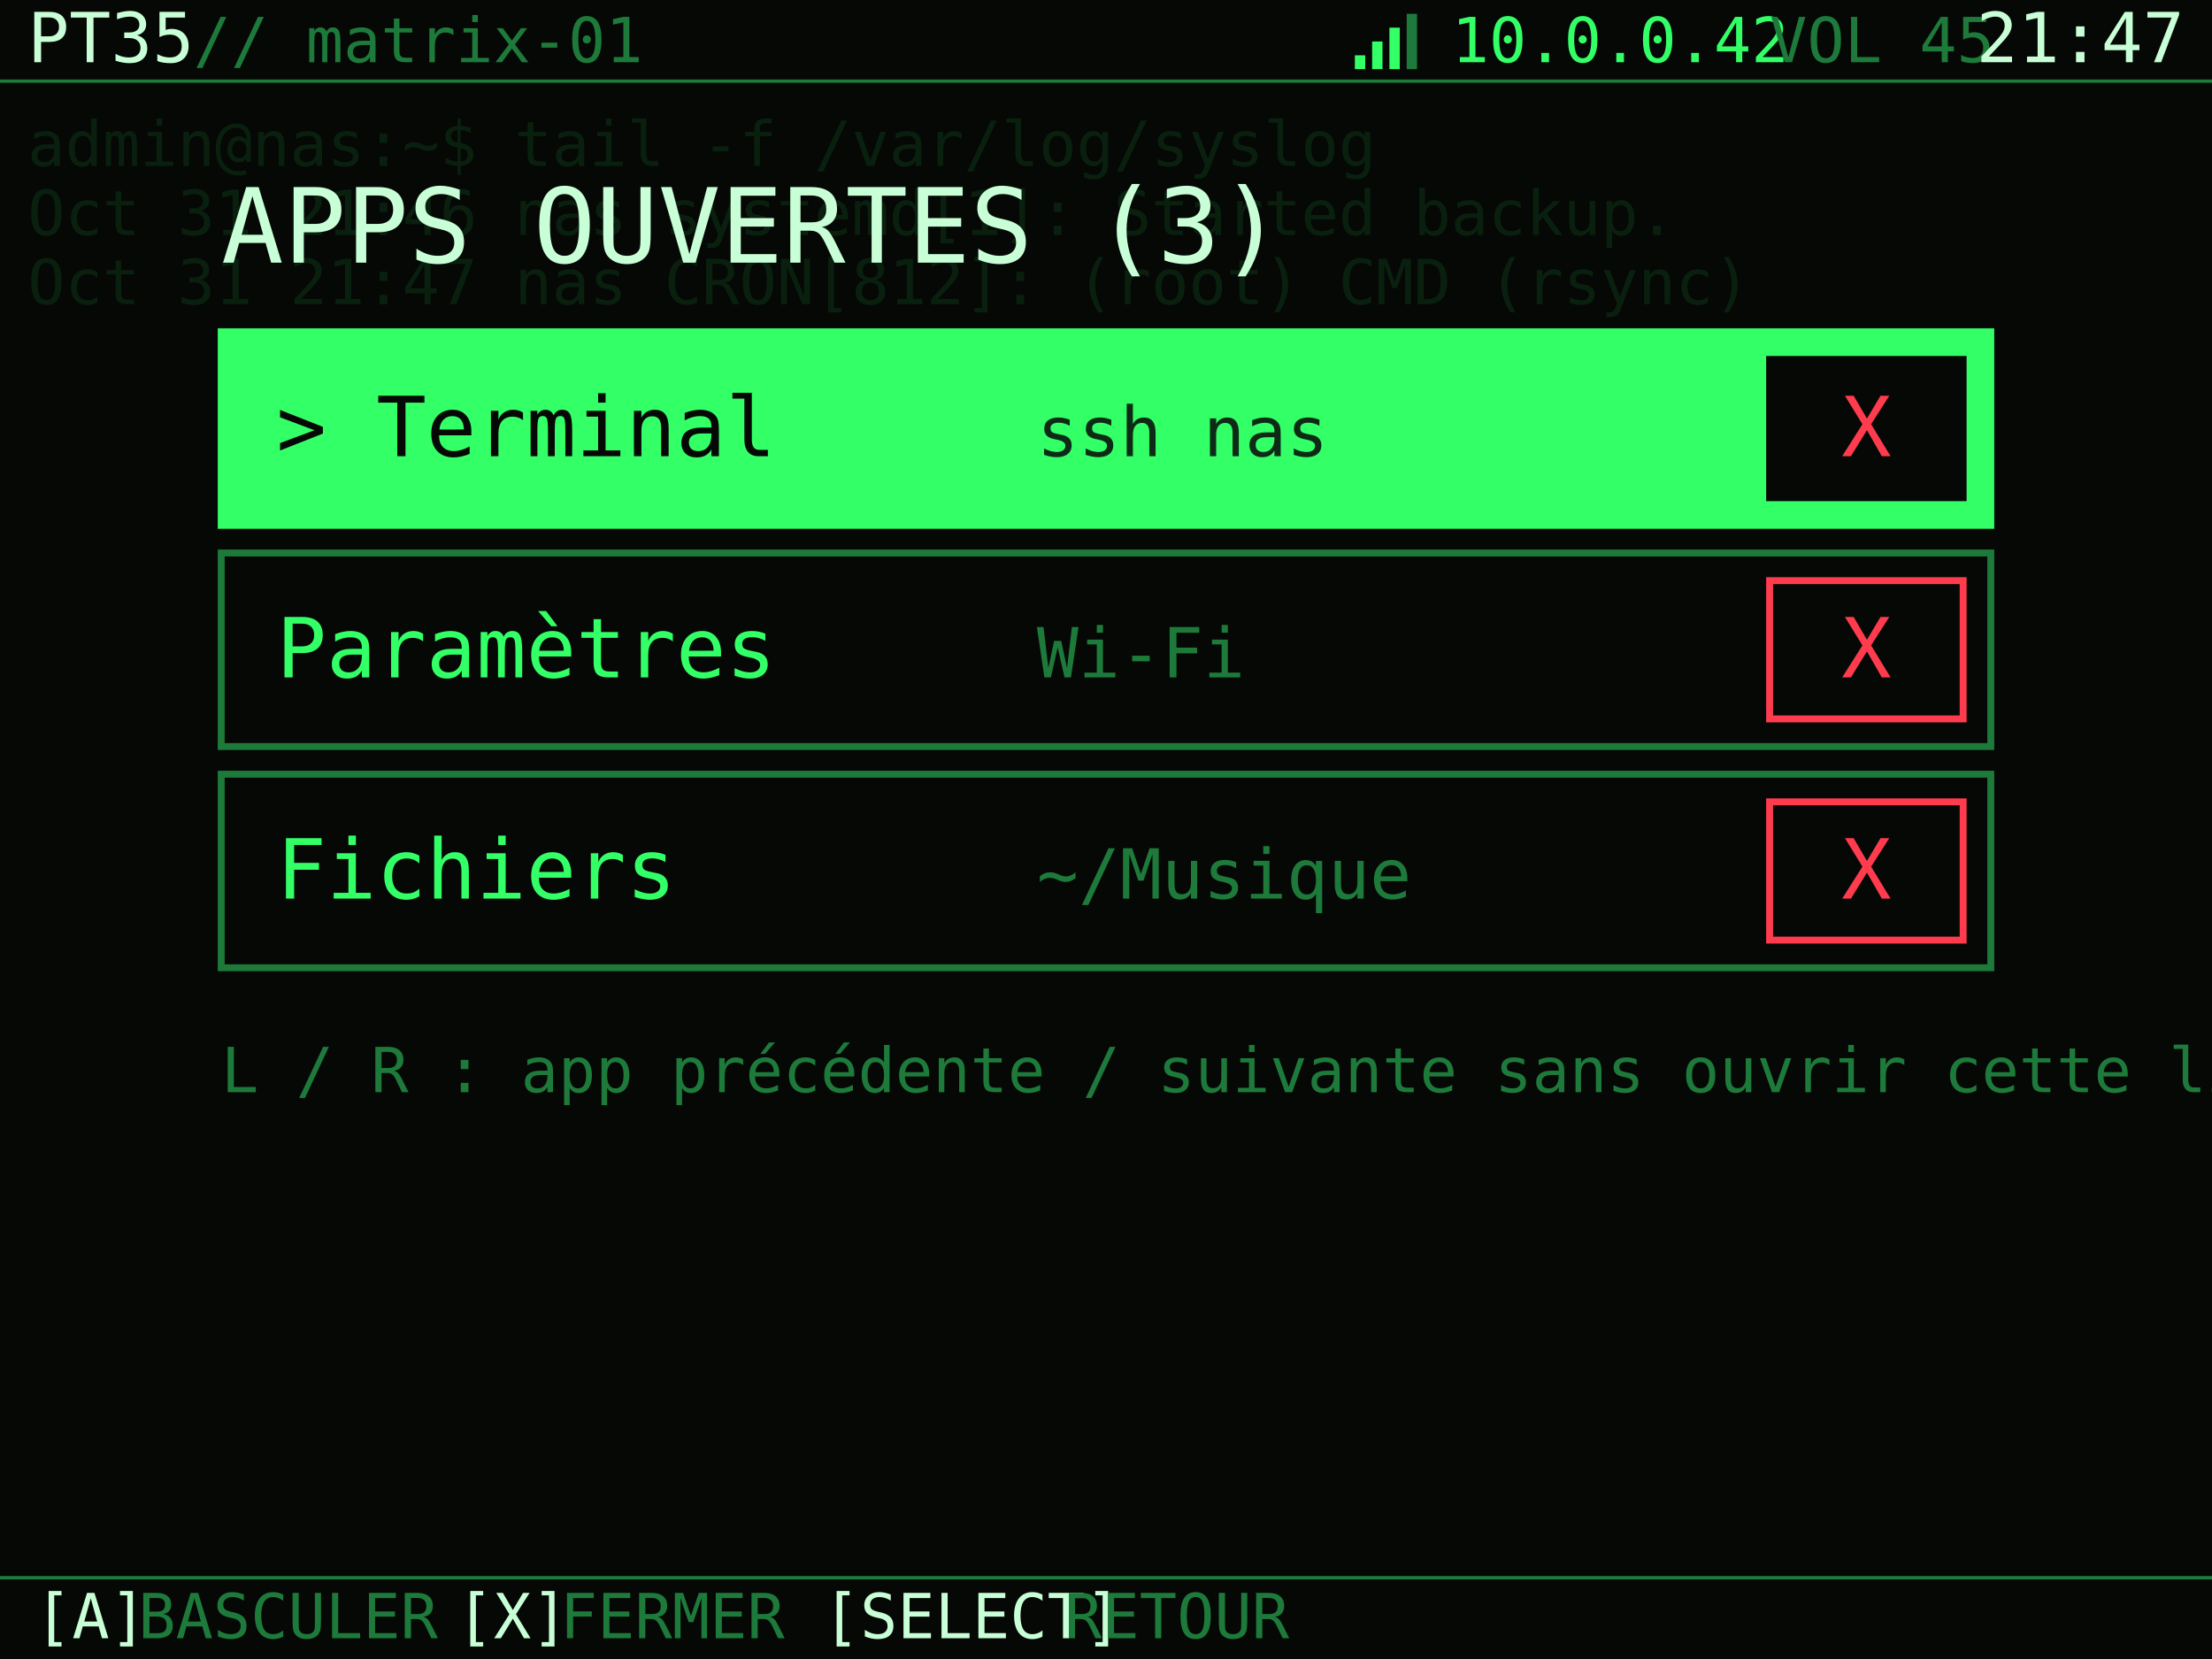
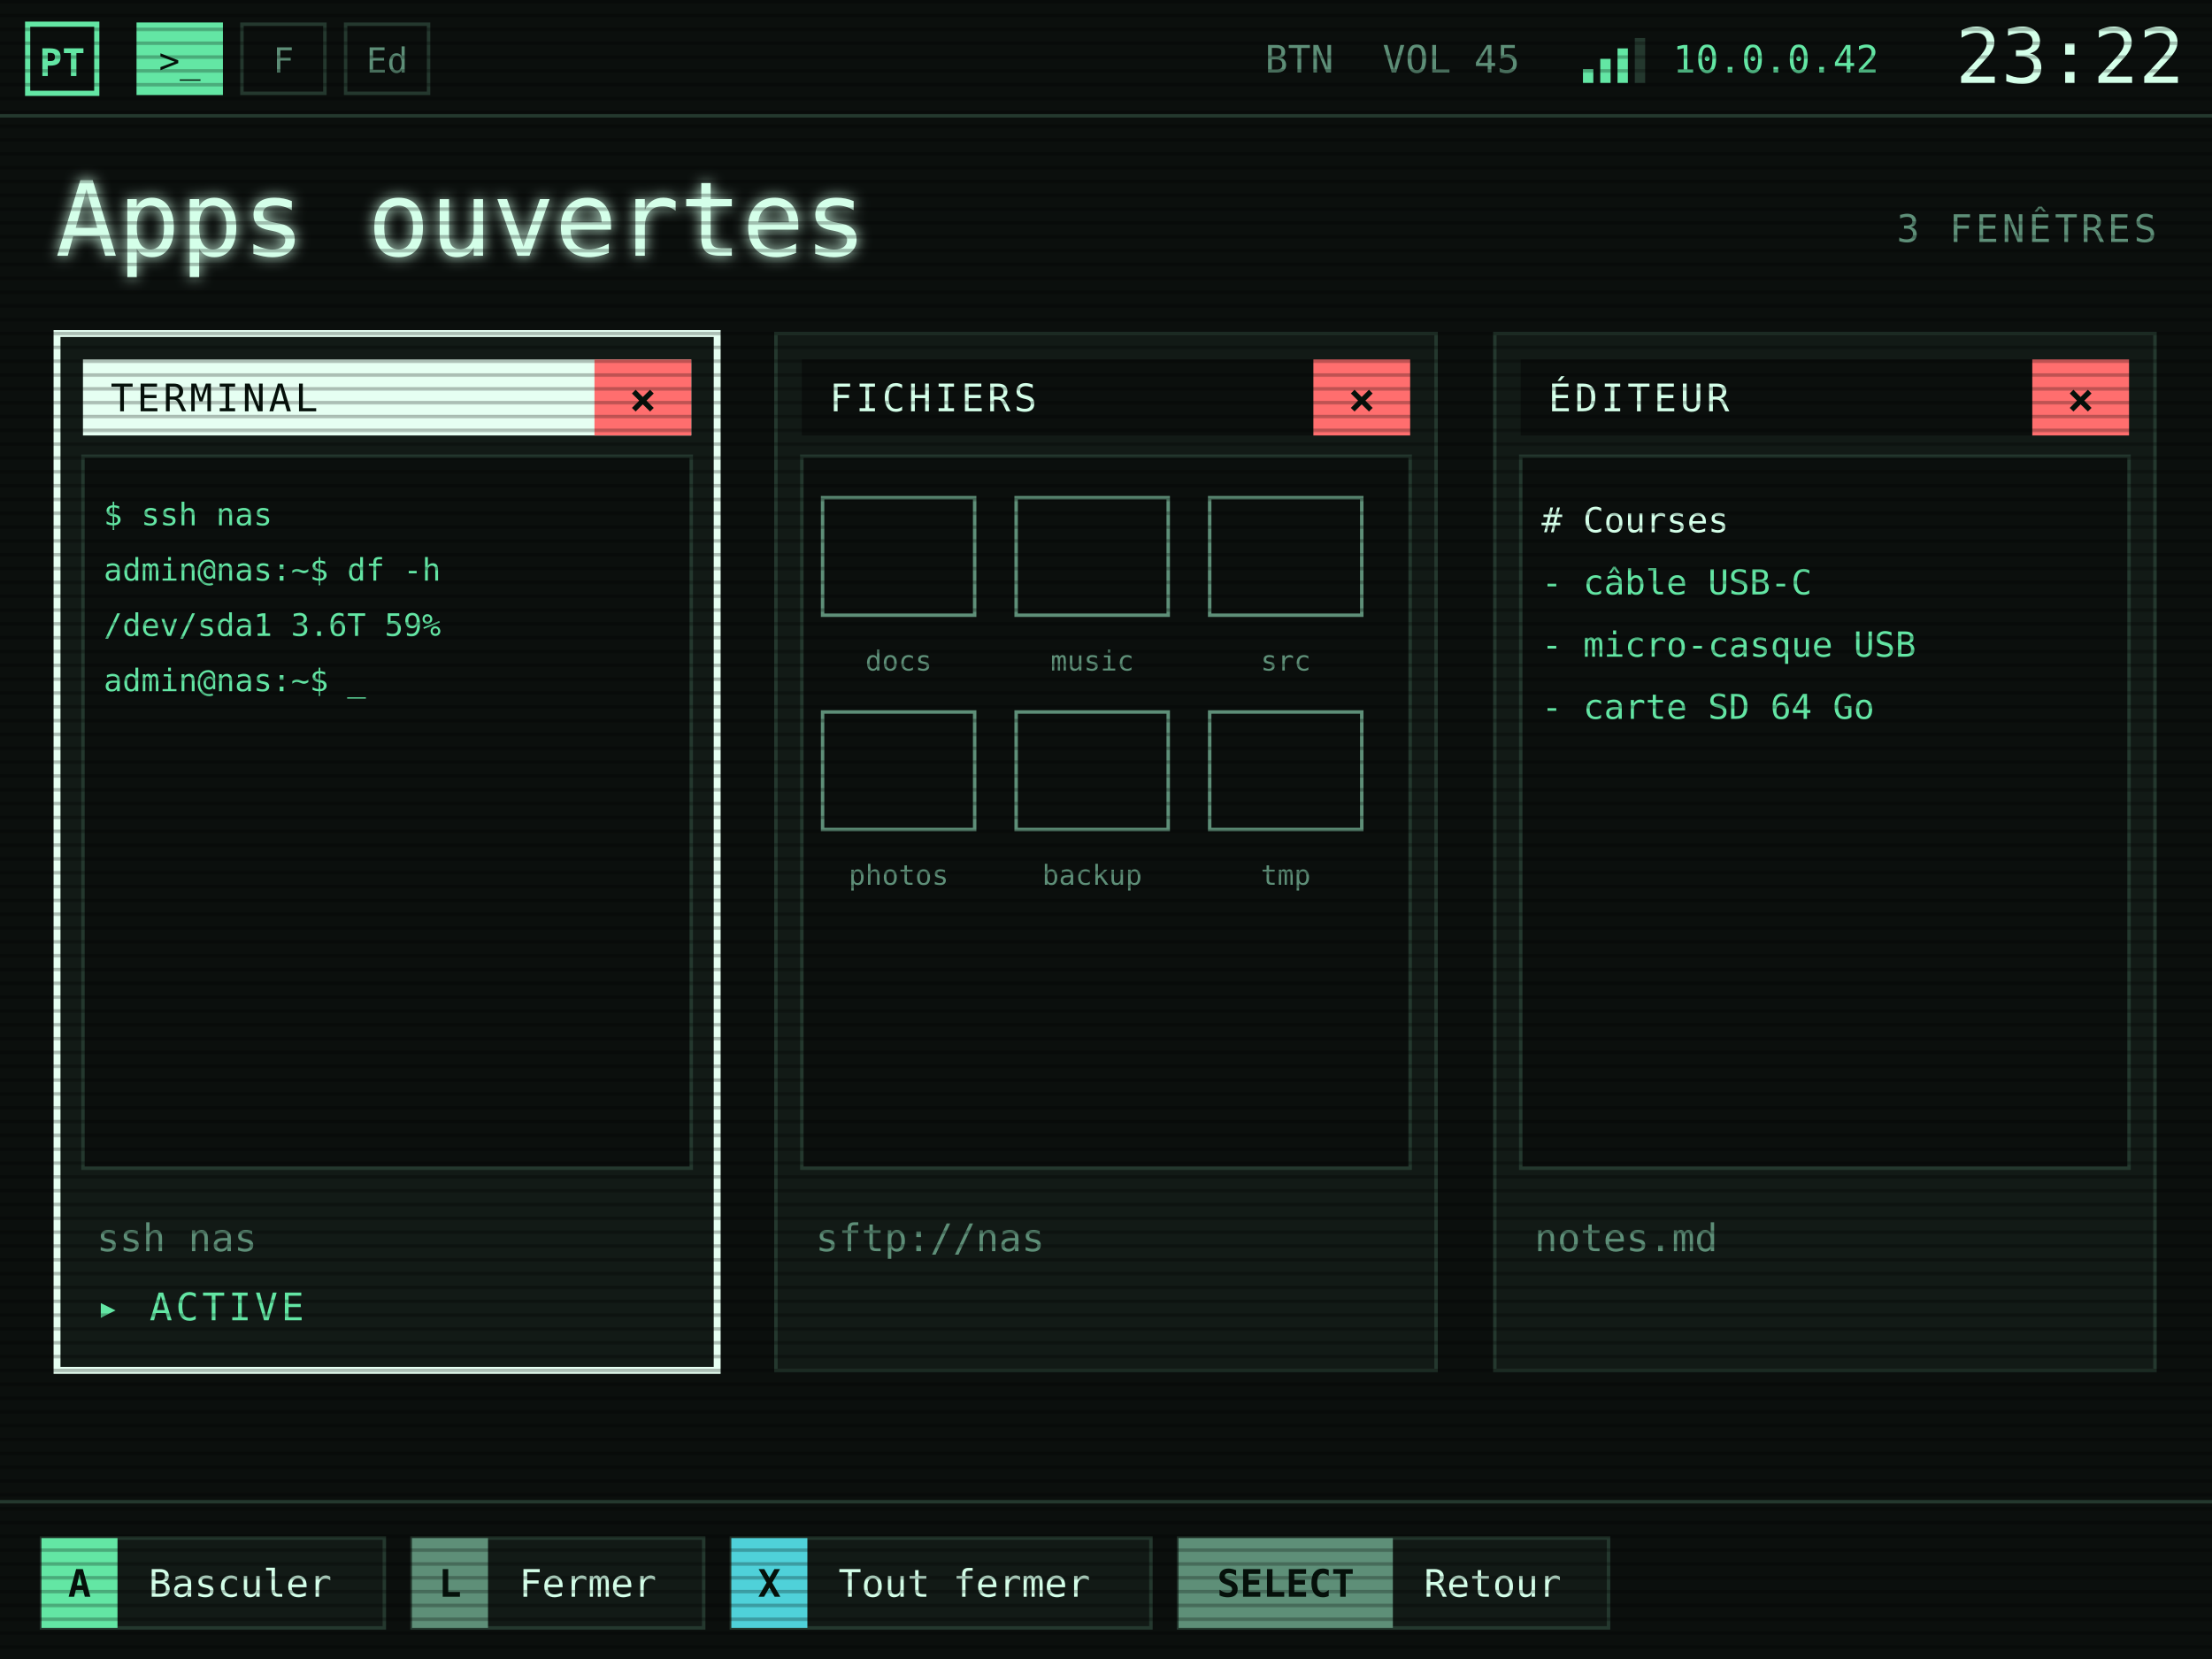
- <svg xmlns="http://www.w3.org/2000/svg" width="640" height="480" viewBox="0 0 640 480" role="img" aria-label="Sélecteur d'apps ouvertes">
-   <rect x="0" y="0" width="640" height="480" fill="#050805" stroke="none" stroke-width="0" opacity="1" />
-   <rect x="0" y="0" width="640" height="24" fill="#050805" stroke="none" stroke-width="0" opacity="1" />
-   <line x1="0" y1="23.5" x2="640" y2="23.5" stroke="#1d7a3a" />
-   <text x="8" y="18" font-family="'VT323','Terminus',monospace" font-size="20" fill="#c8ffd6" text-anchor="start">PT35</text>
-   <text x="56" y="18" font-family="'VT323','Terminus',monospace" font-size="18" fill="#1d7a3a" text-anchor="start">// matrix-01</text>
-   <rect x="392" y="16" width="3" height="4" fill="#33ff66" stroke="none" stroke-width="0" opacity="1" />
-   <rect x="397" y="12" width="3" height="8" fill="#33ff66" stroke="none" stroke-width="0" opacity="1" />
-   <rect x="402" y="8" width="3" height="12" fill="#33ff66" stroke="none" stroke-width="0" opacity="1" />
-   <rect x="407" y="4" width="3" height="16" fill="#1d7a3a" stroke="none" stroke-width="0" opacity="1" />
-   <text x="420" y="18" font-family="'VT323','Terminus',monospace" font-size="18" fill="#33ff66" text-anchor="start">10.0.0.42</text>
-   <text x="512" y="18" font-family="'VT323','Terminus',monospace" font-size="18" fill="#1d7a3a" text-anchor="start">VOL 45</text>
-   <text x="632" y="18" font-family="'VT323','Terminus',monospace" font-size="20" fill="#c8ffd6" text-anchor="end">21:47</text>
-   <text x="8" y="48" font-family="'VT323','Terminus',monospace" font-size="18" fill="#33ff66" text-anchor="start">admin@nas:~$ tail -f /var/log/syslog</text>
-   <text x="8" y="68" font-family="'VT323','Terminus',monospace" font-size="18" fill="#33ff66" text-anchor="start">Oct 31 21:46 nas systemd[1]: Started backup.</text>
-   <text x="8" y="88" font-family="'VT323','Terminus',monospace" font-size="18" fill="#33ff66" text-anchor="start">Oct 31 21:47 nas CRON[812]: (root) CMD (rsync)</text>
-   <rect x="0" y="24" width="640" height="456" fill="#050805" stroke="none" stroke-width="0" opacity="0.9" />
-   <text x="64" y="76" font-family="'VT323','Terminus',monospace" font-size="30" fill="#c8ffd6" text-anchor="start">APPS OUVERTES (3)</text>
-   <rect x="64" y="96" width="512" height="56" fill="#33ff66" stroke="#33ff66" stroke-width="2" opacity="1" />
-   <text x="80" y="132" font-family="'VT323','Terminus',monospace" font-size="24" fill="#050805" text-anchor="start">&gt; Terminal</text>
-   <text x="300" y="132" font-family="'VT323','Terminus',monospace" font-size="20" fill="#0d2a16" text-anchor="start">ssh nas</text>
-   <rect x="512" y="104" width="56" height="40" fill="#050805" stroke="#050805" stroke-width="2" opacity="1" />
-   <text x="540" y="132" font-family="'VT323','Terminus',monospace" font-size="24" fill="#ff3b4e" text-anchor="middle">X</text>
-   <rect x="64" y="160" width="512" height="56" fill="#050805" stroke="#1d7a3a" stroke-width="2" opacity="1" />
-   <text x="80" y="196" font-family="'VT323','Terminus',monospace" font-size="24" fill="#33ff66" text-anchor="start">Paramètres</text>
-   <text x="300" y="196" font-family="'VT323','Terminus',monospace" font-size="20" fill="#1d7a3a" text-anchor="start">Wi-Fi</text>
-   <rect x="512" y="168" width="56" height="40" fill="#050805" stroke="#ff3b4e" stroke-width="2" opacity="1" />
-   <text x="540" y="196" font-family="'VT323','Terminus',monospace" font-size="24" fill="#ff3b4e" text-anchor="middle">X</text>
-   <rect x="64" y="224" width="512" height="56" fill="#050805" stroke="#1d7a3a" stroke-width="2" opacity="1" />
-   <text x="80" y="260" font-family="'VT323','Terminus',monospace" font-size="24" fill="#33ff66" text-anchor="start">Fichiers</text>
-   <text x="300" y="260" font-family="'VT323','Terminus',monospace" font-size="20" fill="#1d7a3a" text-anchor="start">~/Musique</text>
-   <rect x="512" y="232" width="56" height="40" fill="#050805" stroke="#ff3b4e" stroke-width="2" opacity="1" />
-   <text x="540" y="260" font-family="'VT323','Terminus',monospace" font-size="24" fill="#ff3b4e" text-anchor="middle">X</text>
-   <text x="64" y="316" font-family="'VT323','Terminus',monospace" font-size="18" fill="#1d7a3a" text-anchor="start">L / R : app précédente / suivante sans ouvrir cette liste</text>
-   <rect x="0" y="456" width="640" height="24" fill="#050805" stroke="none" stroke-width="0" opacity="1" />
-   <line x1="0" y1="456.5" x2="640" y2="456.5" stroke="#1d7a3a" />
-   <text x="10" y="474" font-family="'VT323','Terminus',monospace" font-size="18" fill="#c8ffd6" text-anchor="start">[A]</text>
-   <text x="40" y="474" font-family="'VT323','Terminus',monospace" font-size="18" fill="#1d7a3a" text-anchor="start">BASCULER</text>
-   <text x="132" y="474" font-family="'VT323','Terminus',monospace" font-size="18" fill="#c8ffd6" text-anchor="start">[X]</text>
-   <text x="162" y="474" font-family="'VT323','Terminus',monospace" font-size="18" fill="#1d7a3a" text-anchor="start">FERMER</text>
-   <text x="238" y="474" font-family="'VT323','Terminus',monospace" font-size="18" fill="#c8ffd6" text-anchor="start">[SELECT]</text>
-   <text x="308" y="474" font-family="'VT323','Terminus',monospace" font-size="18" fill="#1d7a3a" text-anchor="start">RETOUR</text>
+ <svg xmlns="http://www.w3.org/2000/svg" width="640" height="480" viewBox="0 0 640 480" role="img" aria-label="Sélecteur d'apps ouvertes avec aperçus">
+   <defs>
+     <filter id="glow" x="-20%" y="-20%" width="140%" height="140%">
+       <feGaussianBlur stdDeviation="2" result="b" />
+       <feMerge>
+         <feMergeNode in="b" />
+         <feMergeNode in="SourceGraphic" />
+       </feMerge>
+     </filter>
+     <linearGradient id="area" x1="0" y1="0" x2="0" y2="1">
+       <stop offset="0" stop-color="#63e6a4" stop-opacity=".45" />
+       <stop offset="1" stop-color="#63e6a4" stop-opacity="0" />
+     </linearGradient>
+     <linearGradient id="area2" x1="0" y1="0" x2="0" y2="1">
+       <stop offset="0" stop-color="#4fd1d9" stop-opacity=".3" />
+       <stop offset="1" stop-color="#4fd1d9" stop-opacity="0" />
+     </linearGradient>
+     <pattern id="scan" width="4" height="4" patternUnits="userSpaceOnUse">
+       <rect width="4" height="1" fill="#000" opacity=".25" />
+     </pattern>
+   </defs>
+   <rect x="0" y="0" width="640" height="480" fill="#0b0f0d" stroke="none" stroke-width="1" opacity="1" />
+   <rect x="0" y="0" width="640" height="34" fill="#0b0f0d" stroke="none" stroke-width="1" opacity="1" />
+   <line x1="0" y1="33.5" x2="640" y2="33.5" stroke="#24382e" />
+   <rect x="8" y="7" width="20" height="20" fill="none" stroke="#63e6a4" stroke-width="1.5" opacity="1" />
+   <text x="18" y="22" font-family="'JetBrains Mono','DejaVu Sans Mono',monospace" font-size="11" fill="#63e6a4" text-anchor="middle" font-weight="600">PT</text>
+   <rect x="40" y="7" width="24" height="20" fill="#63e6a4" stroke="#63e6a4" stroke-width="1" opacity="1" />
+   <text x="52" y="21" font-family="'JetBrains Mono','DejaVu Sans Mono',monospace" font-size="10" fill="#06110b" text-anchor="middle">&gt;_</text>
+   <rect x="70" y="7" width="24" height="20" fill="none" stroke="#24382e" stroke-width="1" opacity="1" />
+   <text x="82" y="21" font-family="'JetBrains Mono','DejaVu Sans Mono',monospace" font-size="10" fill="#5e8f78" text-anchor="middle">F</text>
+   <rect x="100" y="7" width="24" height="20" fill="none" stroke="#24382e" stroke-width="1" opacity="1" />
+   <text x="112" y="21" font-family="'JetBrains Mono','DejaVu Sans Mono',monospace" font-size="10" fill="#5e8f78" text-anchor="middle">Ed</text>
+   <text x="366" y="21" font-family="'JetBrains Mono','DejaVu Sans Mono',monospace" font-size="11" fill="#5e8f78" text-anchor="start">BTN</text>
+   <text x="400" y="21" font-family="'JetBrains Mono','DejaVu Sans Mono',monospace" font-size="11" fill="#5e8f78" text-anchor="start">VOL 45</text>
+   <rect x="458" y="20" width="3" height="4" fill="#63e6a4" stroke="none" stroke-width="1" opacity="1" />
+   <rect x="463" y="17" width="3" height="7" fill="#63e6a4" stroke="none" stroke-width="1" opacity="1" />
+   <rect x="468" y="14" width="3" height="10" fill="#63e6a4" stroke="none" stroke-width="1" opacity="1" />
+   <rect x="473" y="11" width="3" height="13" fill="#24382e" stroke="none" stroke-width="1" opacity="1" />
+   <text x="484" y="21" font-family="'JetBrains Mono','DejaVu Sans Mono',monospace" font-size="11" fill="#63e6a4" text-anchor="start">10.0.0.42</text>
+   <text x="632" y="24" font-family="'VT323',monospace" font-size="22" fill="#d4ffe9" text-anchor="end">23:22</text>
+   <text x="16" y="74" font-family="'VT323',monospace" font-size="30" fill="#d4ffe9" text-anchor="start" filter="url(#glow)">Apps ouvertes</text>
+   <text x="624" y="70" font-family="'JetBrains Mono','DejaVu Sans Mono',monospace" font-size="11" fill="#5e8f78" text-anchor="end" letter-spacing="1">3 FENÊTRES</text>
+   <rect x="16.5" y="96.5" width="191" height="300" fill="#121a16" stroke="#e6fff2" stroke-width="2" opacity="1" />
+   <rect x="24" y="104" width="176" height="22" fill="#e6fff2" stroke="none" stroke-width="1" opacity="1" />
+   <text x="32" y="119" font-family="'JetBrains Mono','DejaVu Sans Mono',monospace" font-size="11" fill="#06110b" text-anchor="start" letter-spacing="1">TERMINAL</text>
+   <rect x="172" y="104" width="28" height="22" fill="#ff6e6e" stroke="none" stroke-width="1" opacity="1" />
+   <text x="186" y="120" font-family="'JetBrains Mono','DejaVu Sans Mono',monospace" font-size="13" fill="#06110b" text-anchor="middle" font-weight="600">×</text>
+   <rect x="24" y="132" width="176" height="206" fill="#0b0f0d" stroke="#24382e" stroke-width="1" opacity="1" />
+   <text x="30" y="152" font-family="'JetBrains Mono','DejaVu Sans Mono',monospace" font-size="9" fill="#63e6a4" text-anchor="start">$ ssh nas</text>
+   <text x="30" y="168" font-family="'JetBrains Mono','DejaVu Sans Mono',monospace" font-size="9" fill="#63e6a4" text-anchor="start">admin@nas:~$ df -h</text>
+   <text x="30" y="184" font-family="'JetBrains Mono','DejaVu Sans Mono',monospace" font-size="9" fill="#63e6a4" text-anchor="start">/dev/sda1 3.6T 59%</text>
+   <text x="30" y="200" font-family="'JetBrains Mono','DejaVu Sans Mono',monospace" font-size="9" fill="#63e6a4" text-anchor="start">admin@nas:~$ _</text>
+   <text x="28" y="362" font-family="'JetBrains Mono','DejaVu Sans Mono',monospace" font-size="11" fill="#5e8f78" text-anchor="start">ssh nas</text>
+   <text x="28" y="382" font-family="'JetBrains Mono','DejaVu Sans Mono',monospace" font-size="11" fill="#63e6a4" text-anchor="start" letter-spacing="1">▸ ACTIVE</text>
+   <rect x="224.5" y="96.5" width="191" height="300" fill="#121a16" stroke="#24382e" stroke-width="1" opacity="1" />
+   <rect x="232" y="104" width="176" height="22" fill="#0b0f0d" stroke="none" stroke-width="1" opacity="1" />
+   <text x="240" y="119" font-family="'JetBrains Mono','DejaVu Sans Mono',monospace" font-size="11" fill="#d4ffe9" text-anchor="start" letter-spacing="1">FICHIERS</text>
+   <rect x="380" y="104" width="28" height="22" fill="#ff6e6e" stroke="none" stroke-width="1" opacity="1" />
+   <text x="394" y="120" font-family="'JetBrains Mono','DejaVu Sans Mono',monospace" font-size="13" fill="#06110b" text-anchor="middle" font-weight="600">×</text>
+   <rect x="232" y="132" width="176" height="206" fill="#0b0f0d" stroke="#24382e" stroke-width="1" opacity="1" />
+   <rect x="238" y="144" width="44" height="34" fill="none" stroke="#5e8f78" stroke-width="1" opacity="1" />
+   <text x="260" y="194" font-family="'JetBrains Mono','DejaVu Sans Mono',monospace" font-size="8" fill="#5e8f78" text-anchor="middle">docs</text>
+   <rect x="294" y="144" width="44" height="34" fill="none" stroke="#5e8f78" stroke-width="1" opacity="1" />
+   <text x="316" y="194" font-family="'JetBrains Mono','DejaVu Sans Mono',monospace" font-size="8" fill="#5e8f78" text-anchor="middle">music</text>
+   <rect x="350" y="144" width="44" height="34" fill="none" stroke="#5e8f78" stroke-width="1" opacity="1" />
+   <text x="372" y="194" font-family="'JetBrains Mono','DejaVu Sans Mono',monospace" font-size="8" fill="#5e8f78" text-anchor="middle">src</text>
+   <rect x="238" y="206" width="44" height="34" fill="none" stroke="#5e8f78" stroke-width="1" opacity="1" />
+   <text x="260" y="256" font-family="'JetBrains Mono','DejaVu Sans Mono',monospace" font-size="8" fill="#5e8f78" text-anchor="middle">photos</text>
+   <rect x="294" y="206" width="44" height="34" fill="none" stroke="#5e8f78" stroke-width="1" opacity="1" />
+   <text x="316" y="256" font-family="'JetBrains Mono','DejaVu Sans Mono',monospace" font-size="8" fill="#5e8f78" text-anchor="middle">backup</text>
+   <rect x="350" y="206" width="44" height="34" fill="none" stroke="#5e8f78" stroke-width="1" opacity="1" />
+   <text x="372" y="256" font-family="'JetBrains Mono','DejaVu Sans Mono',monospace" font-size="8" fill="#5e8f78" text-anchor="middle">tmp</text>
+   <text x="236" y="362" font-family="'JetBrains Mono','DejaVu Sans Mono',monospace" font-size="11" fill="#5e8f78" text-anchor="start">sftp://nas</text>
+   <rect x="432.5" y="96.5" width="191" height="300" fill="#121a16" stroke="#24382e" stroke-width="1" opacity="1" />
+   <rect x="440" y="104" width="176" height="22" fill="#0b0f0d" stroke="none" stroke-width="1" opacity="1" />
+   <text x="448" y="119" font-family="'JetBrains Mono','DejaVu Sans Mono',monospace" font-size="11" fill="#d4ffe9" text-anchor="start" letter-spacing="1">ÉDITEUR</text>
+   <rect x="588" y="104" width="28" height="22" fill="#ff6e6e" stroke="none" stroke-width="1" opacity="1" />
+   <text x="602" y="120" font-family="'JetBrains Mono','DejaVu Sans Mono',monospace" font-size="13" fill="#06110b" text-anchor="middle" font-weight="600">×</text>
+   <rect x="440" y="132" width="176" height="206" fill="#0b0f0d" stroke="#24382e" stroke-width="1" opacity="1" />
+   <text x="446" y="154" font-family="'JetBrains Mono','DejaVu Sans Mono',monospace" font-size="10" fill="#d4ffe9" text-anchor="start"># Courses</text>
+   <text x="446" y="172" font-family="'JetBrains Mono','DejaVu Sans Mono',monospace" font-size="10" fill="#63e6a4" text-anchor="start">- câble USB-C</text>
+   <text x="446" y="190" font-family="'JetBrains Mono','DejaVu Sans Mono',monospace" font-size="10" fill="#63e6a4" text-anchor="start">- micro-casque USB</text>
+   <text x="446" y="208" font-family="'JetBrains Mono','DejaVu Sans Mono',monospace" font-size="10" fill="#63e6a4" text-anchor="start">- carte SD 64 Go</text>
+   <text x="444" y="362" font-family="'JetBrains Mono','DejaVu Sans Mono',monospace" font-size="11" fill="#5e8f78" text-anchor="start">notes.md</text>
+   <rect x="0" y="434" width="640" height="46" fill="#0b0f0d" stroke="none" stroke-width="1" opacity="1" />
+   <line x1="0" y1="434.5" x2="640" y2="434.5" stroke="#24382e" />
+   <rect x="12" y="445" width="99.2" height="26" fill="#121a16" stroke="#24382e" stroke-width="1" opacity="1" />
+   <rect x="12" y="445" width="22" height="26" fill="#63e6a4" stroke="none" stroke-width="1" opacity="1" />
+   <text x="23" y="462" font-family="'JetBrains Mono','DejaVu Sans Mono',monospace" font-size="11" fill="#06110b" text-anchor="middle" font-weight="600">A</text>
+   <text x="43" y="462" font-family="'JetBrains Mono','DejaVu Sans Mono',monospace" font-size="11" fill="#d4ffe9" text-anchor="start">Basculer</text>
+   <rect x="119.2" y="445" width="84.4" height="26" fill="#121a16" stroke="#24382e" stroke-width="1" opacity="1" />
+   <rect x="119.2" y="445" width="22" height="26" fill="#5e8f78" stroke="none" stroke-width="1" opacity="1" />
+   <text x="130.2" y="462" font-family="'JetBrains Mono','DejaVu Sans Mono',monospace" font-size="11" fill="#06110b" text-anchor="middle" font-weight="600">L</text>
+   <text x="150.2" y="462" font-family="'JetBrains Mono','DejaVu Sans Mono',monospace" font-size="11" fill="#d4ffe9" text-anchor="start">Fermer</text>
+   <rect x="211.6" y="445" width="121.4" height="26" fill="#121a16" stroke="#24382e" stroke-width="1" opacity="1" />
+   <rect x="211.6" y="445" width="22" height="26" fill="#4fd1d9" stroke="none" stroke-width="1" opacity="1" />
+   <text x="222.6" y="462" font-family="'JetBrains Mono','DejaVu Sans Mono',monospace" font-size="11" fill="#06110b" text-anchor="middle" font-weight="600">X</text>
+   <text x="242.6" y="462" font-family="'JetBrains Mono','DejaVu Sans Mono',monospace" font-size="11" fill="#d4ffe9" text-anchor="start">Tout fermer</text>
+   <rect x="341" y="445" width="124.4" height="26" fill="#121a16" stroke="#24382e" stroke-width="1" opacity="1" />
+   <rect x="341" y="445" width="62" height="26" fill="#5e8f78" stroke="none" stroke-width="1" opacity="1" />
+   <text x="372" y="462" font-family="'JetBrains Mono','DejaVu Sans Mono',monospace" font-size="11" fill="#06110b" text-anchor="middle" font-weight="600">SELECT</text>
+   <text x="412" y="462" font-family="'JetBrains Mono','DejaVu Sans Mono',monospace" font-size="11" fill="#d4ffe9" text-anchor="start">Retour</text>
+   <rect x="0" y="0" width="640" height="480" fill="url(#scan)" stroke="none" stroke-width="1" opacity="1" />
</svg>
